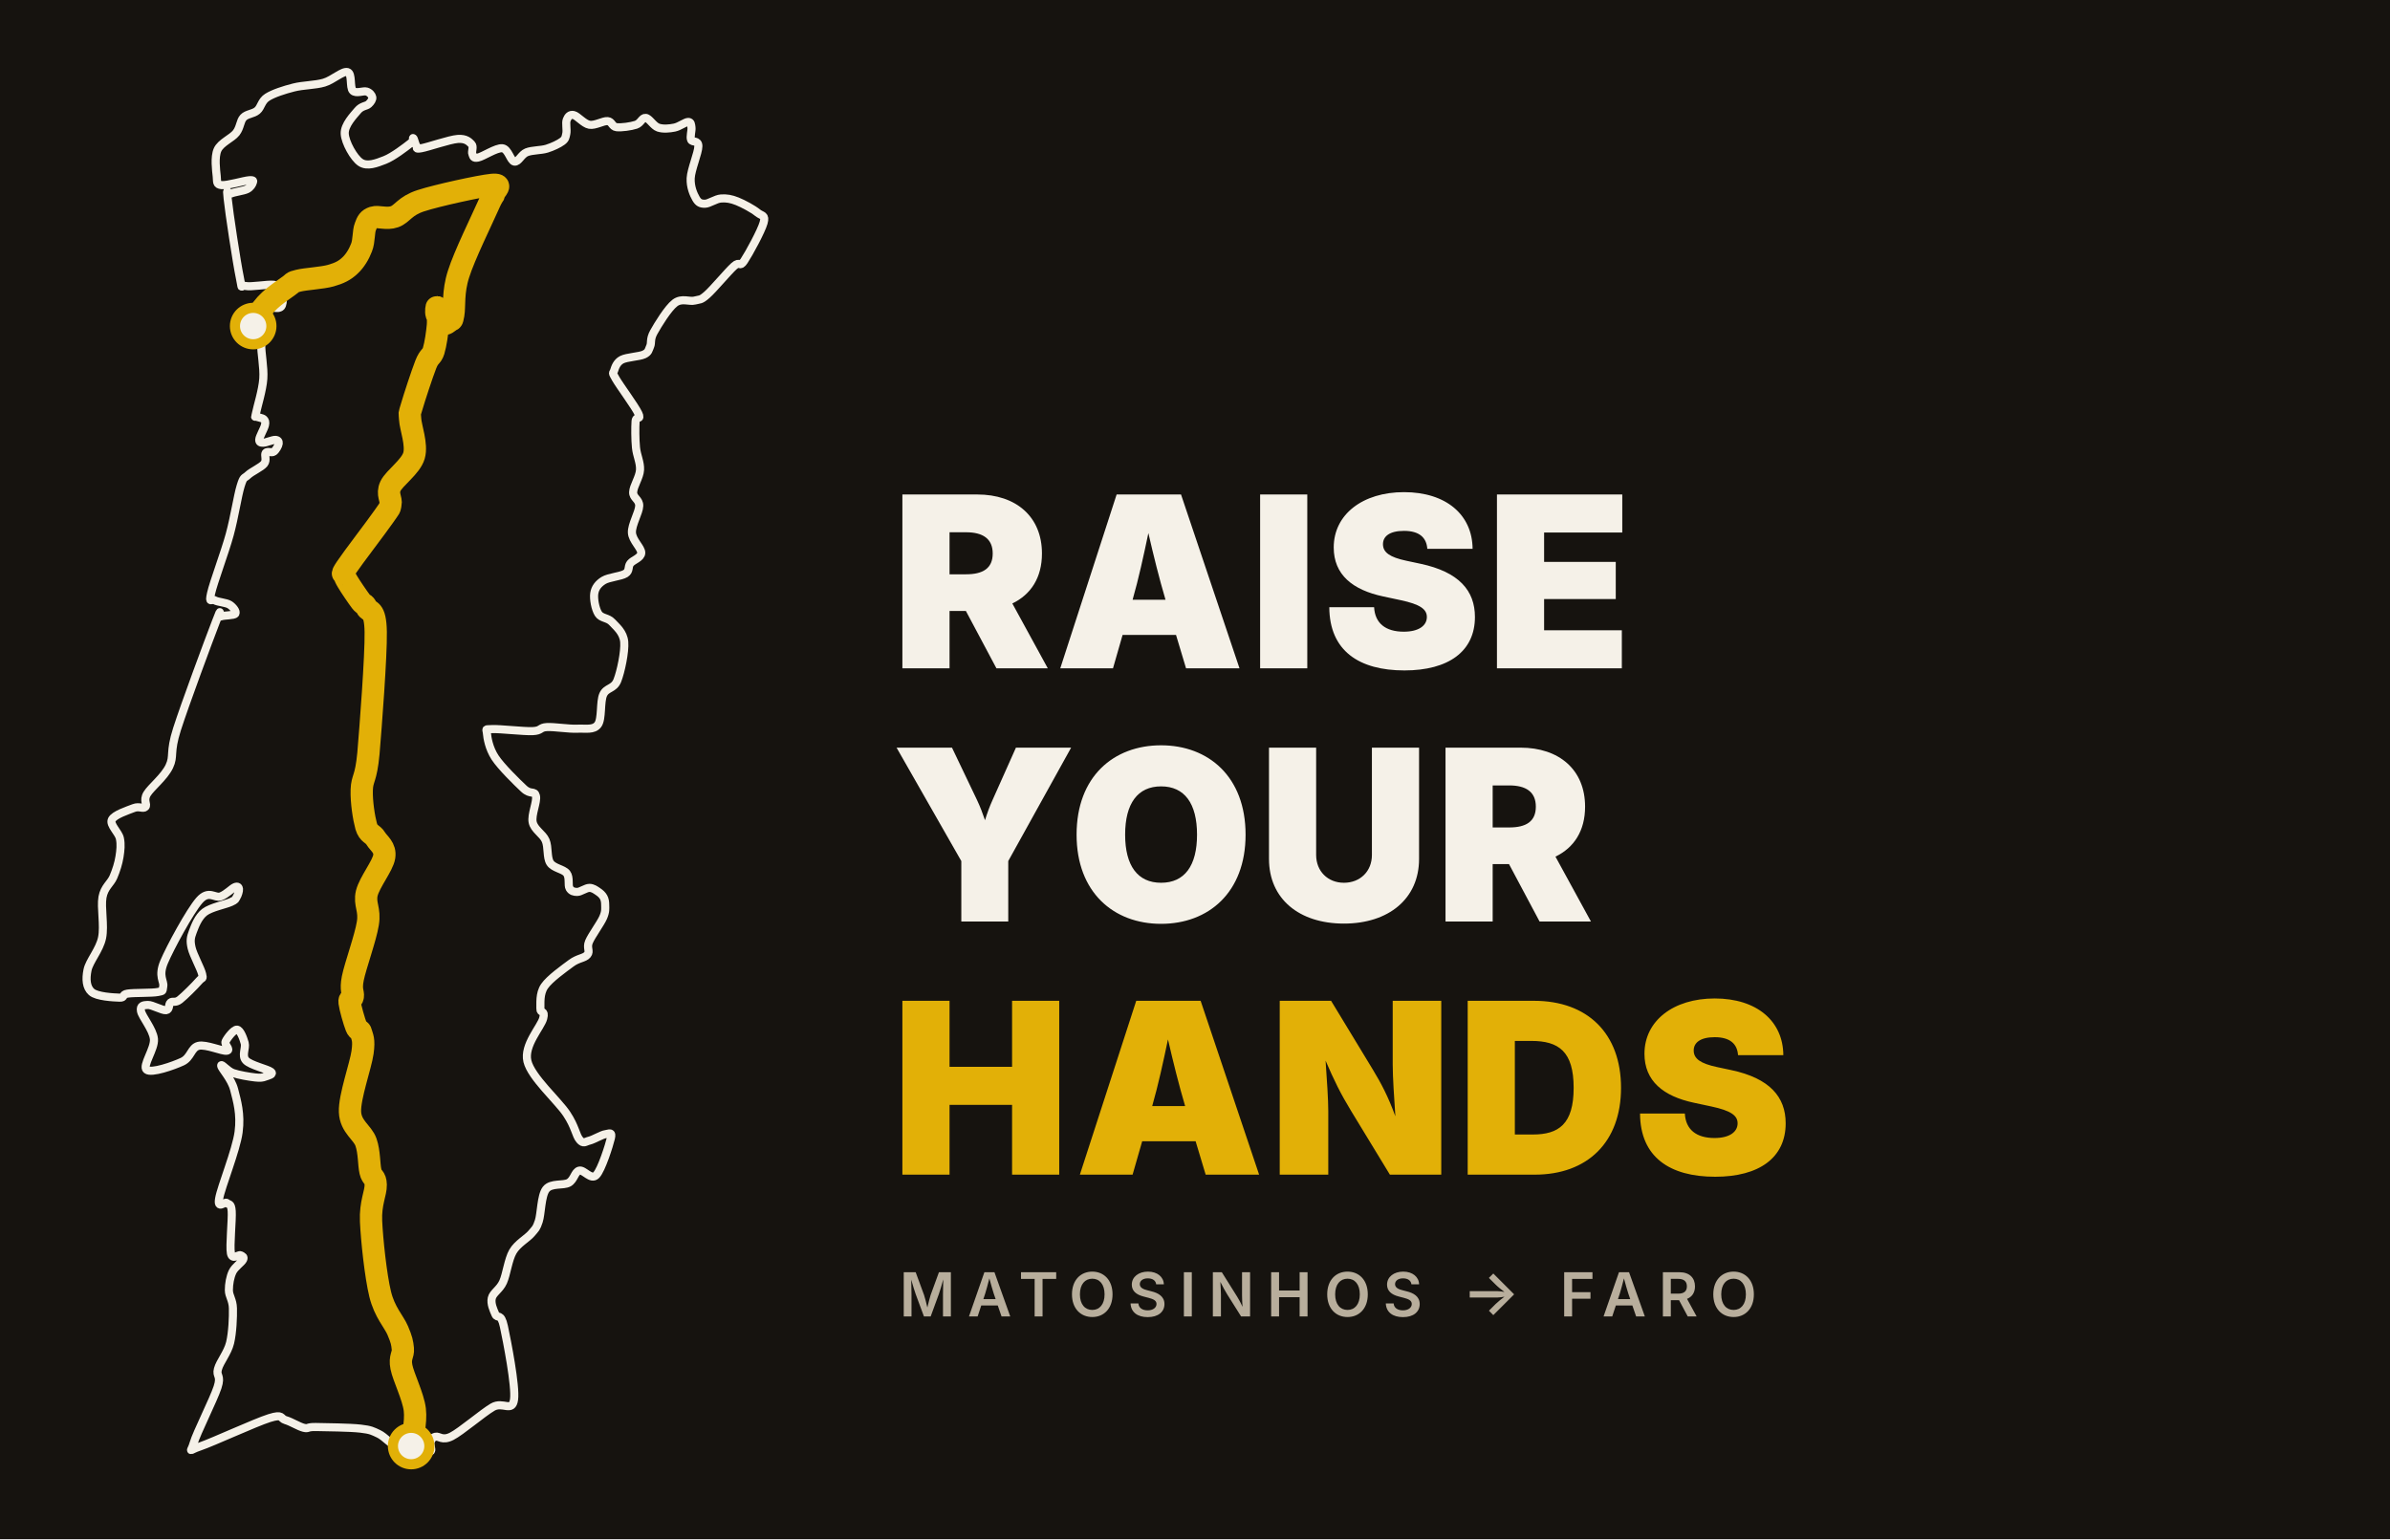
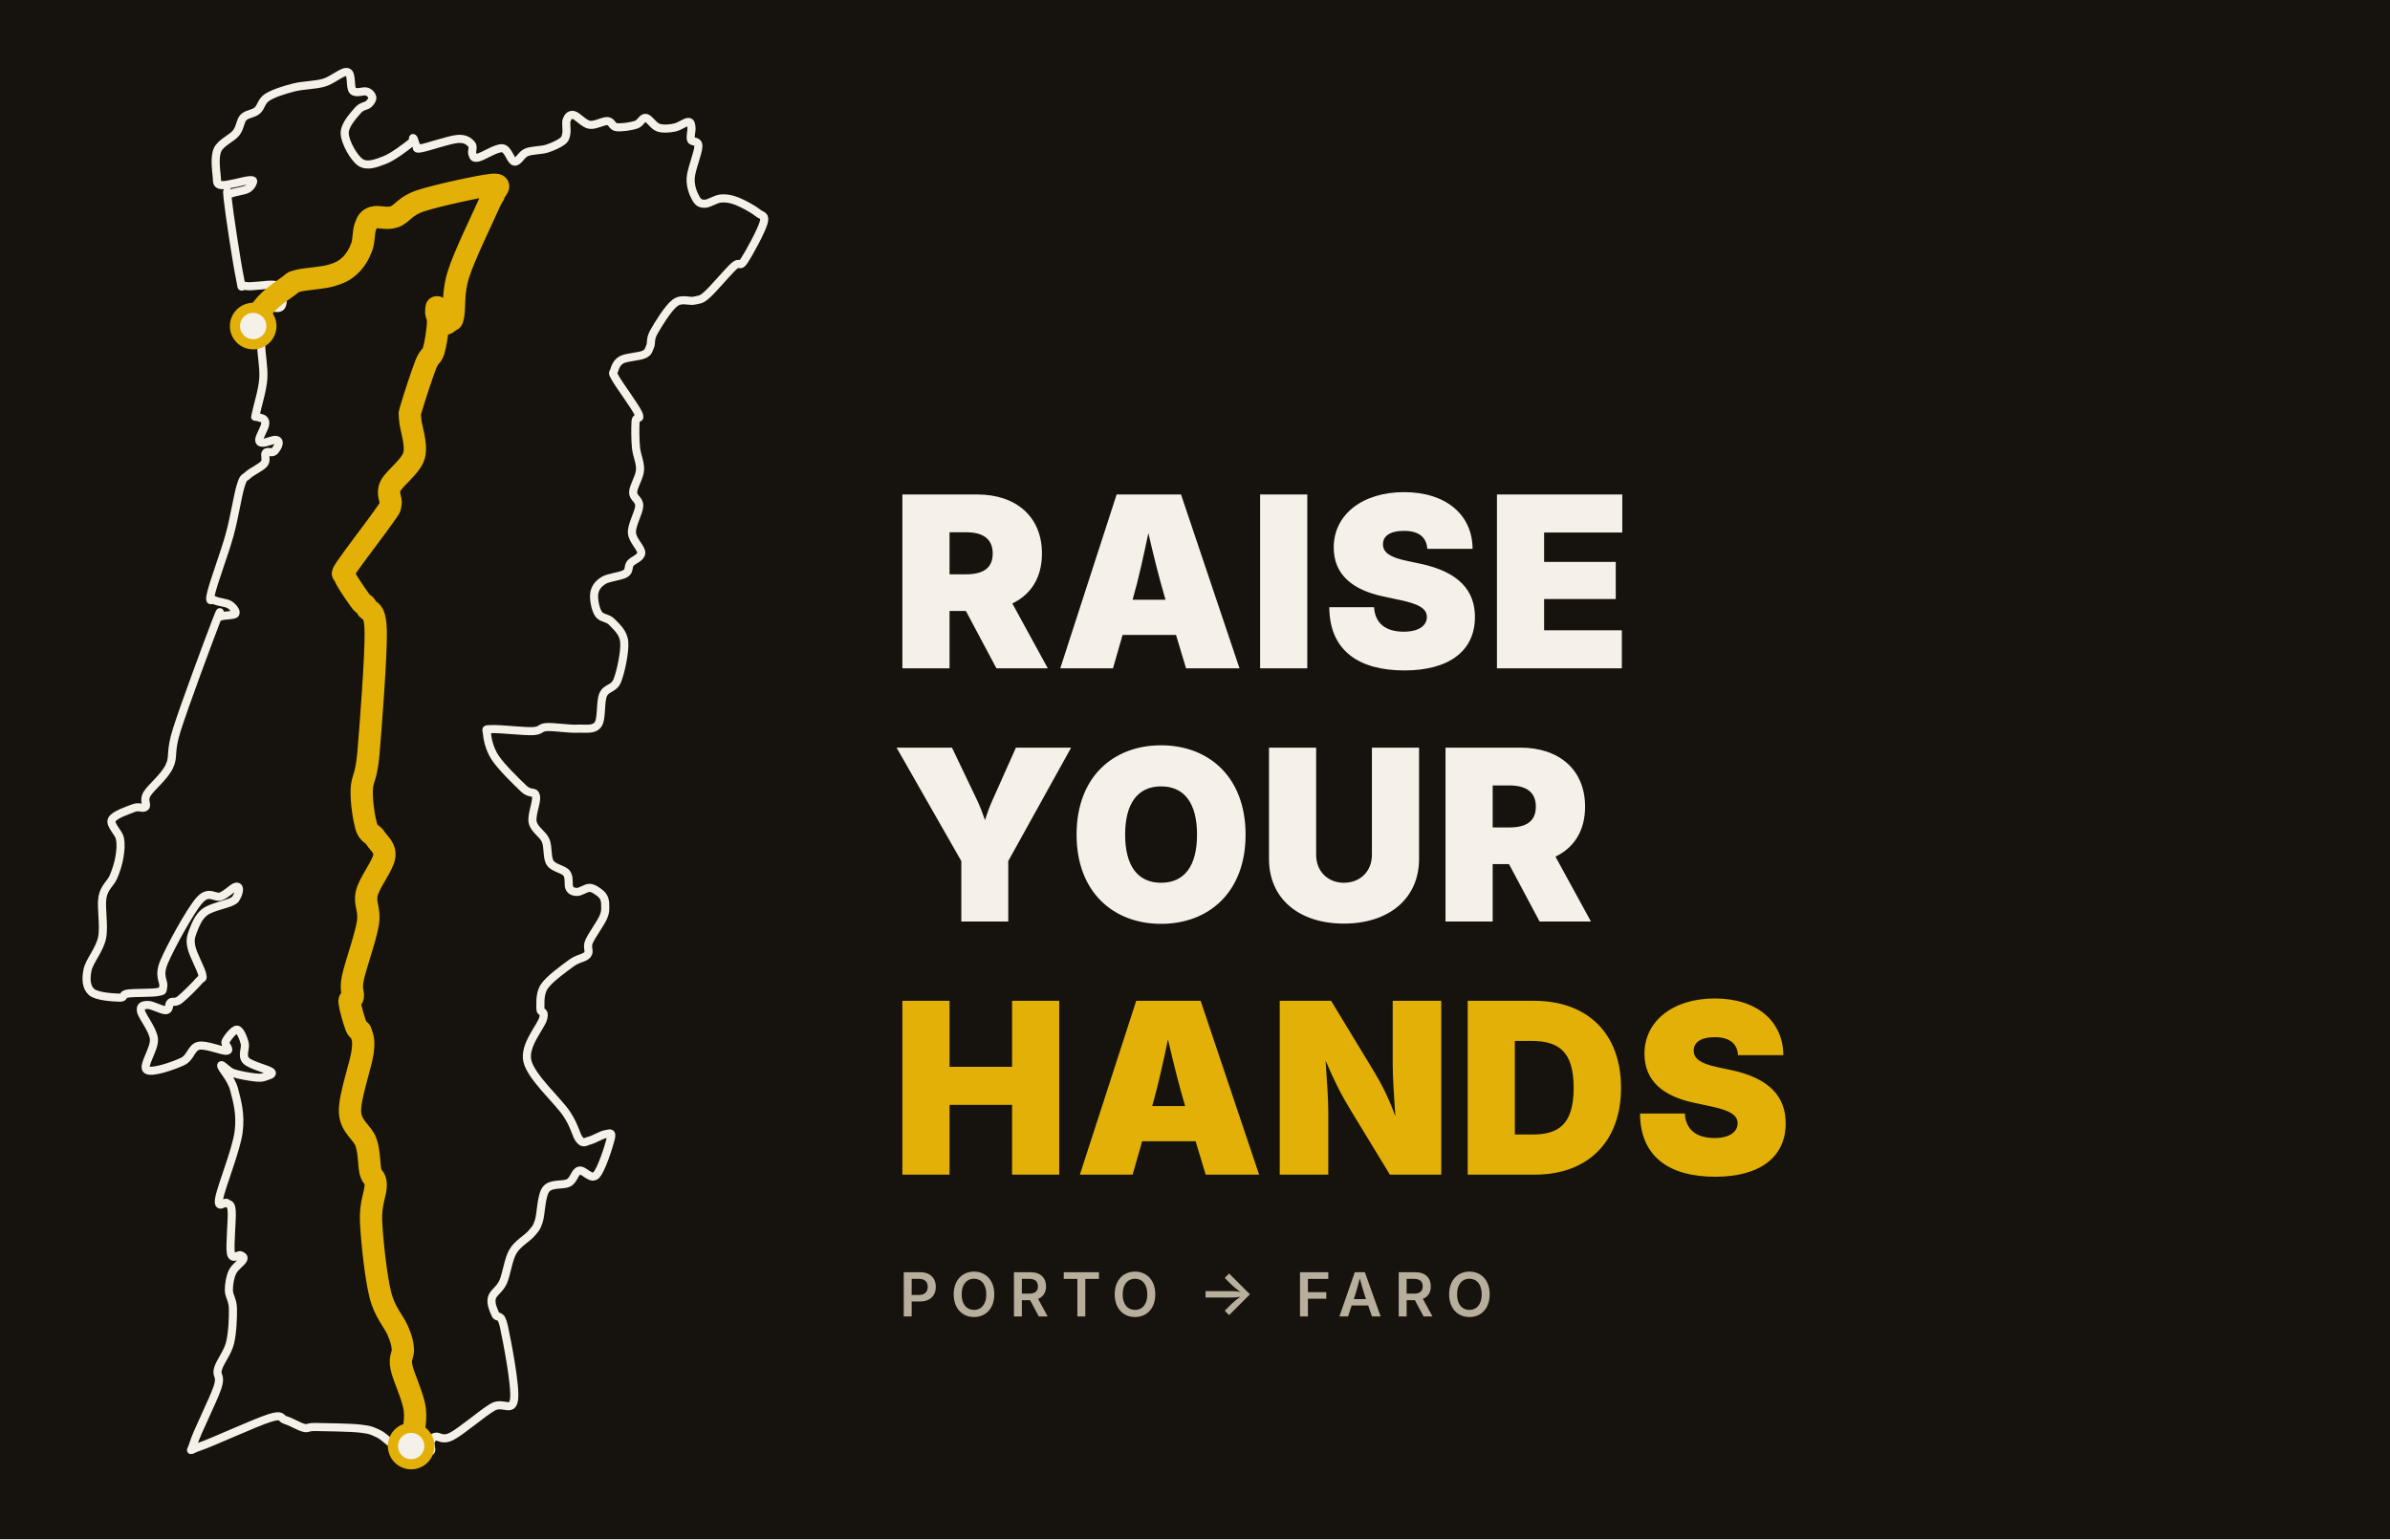
<svg xmlns="http://www.w3.org/2000/svg" viewBox="0 0 1180 760" width="1180" height="760" role="img" aria-label="Raise Your Hands">
  <rect width="1180" height="760" fill="#16130F" />
  <g transform="translate(40 28)">
    <path d="M131.6 7.6 C134.0 8.3 132.6 15.2 134.2 16.8 C135.8 18.4 139.4 16.7 141.0 17.2 C142.6 17.7 143.6 19.0 143.8 20.0 C144.0 21.0 143.2 22.3 142.0 23.4 C140.8 24.5 138.6 24.2 136.6 26.6 C134.6 29.0 130.0 33.7 130.2 38.0 C130.4 42.3 134.7 50.0 138.0 52.2 C141.3 54.4 145.9 52.6 150.0 51.0 C154.1 49.4 160.3 44.6 162.6 42.8 C164.9 41.0 163.5 40.0 164.0 40.2 C164.5 40.4 164.9 43.2 165.6 44.0 C166.3 44.8 164.6 45.8 168.0 45.2 C171.4 44.6 181.9 40.9 186.0 40.6 C190.1 40.3 191.6 42.0 192.8 43.2 C194.0 44.4 192.7 46.9 193.2 48.0 C193.7 49.1 193.5 50.3 196.0 49.8 C198.5 49.3 205.0 44.9 208.0 45.2 C211.0 45.5 212.0 51.5 214.0 51.8 C216.0 52.1 217.3 48.3 220.0 47.2 C222.7 46.1 227.1 46.3 230.0 45.4 C232.9 44.5 236.0 43.0 237.6 41.8 C239.2 40.6 239.2 39.8 239.6 38.0 C240.0 36.2 239.2 32.7 239.8 31.2 C240.4 29.7 241.3 28.4 243.2 28.8 C245.1 29.2 248.2 33.1 251.0 33.6 C253.8 34.1 257.8 31.6 260.0 31.8 C262.2 32.0 262.1 34.5 264.4 34.8 C266.7 35.1 271.6 34.4 274.0 33.6 C276.4 32.8 277.0 30.0 278.8 30.2 C280.6 30.4 282.6 34.2 285.0 35.0 C287.4 35.8 290.5 35.5 293.0 35.0 C295.5 34.5 298.4 32.2 299.8 32.2 C301.2 32.2 301.2 33.5 301.4 35.0 C301.6 36.5 300.6 39.5 301.2 41.0 C301.8 42.5 304.8 41.0 304.8 44.2 C304.8 47.4 301.2 55.7 301.0 60.0 C300.8 64.3 302.4 67.9 303.6 70.0 C304.8 72.1 305.9 72.6 308.0 72.6 C310.1 72.6 313.3 70.2 316.0 70.0 C318.7 69.8 321.0 70.2 324.0 71.4 C327.0 72.6 331.8 75.2 334.0 77.0 C336.2 78.8 338.1 78.0 337.0 82.0 C335.9 86.0 329.8 97.2 327.4 100.8 C325.0 104.4 325.5 100.6 322.4 103.4 C319.3 106.2 312.2 114.8 309.0 117.6 C305.8 120.4 305.6 119.7 303.0 120.4 C300.4 121.1 296.6 119.0 293.2 121.6 C289.8 124.2 284.8 132.4 282.8 136.0 C280.8 139.6 281.8 141.2 281.0 143.0 C280.2 144.8 280.3 145.9 278.0 147.0 C275.7 148.1 269.5 148.3 267.0 149.6 C264.5 150.9 263.7 153.4 263.2 155.0 C262.7 156.6 262.0 155.5 264.0 159.0 C266.0 162.5 273.6 172.7 275.2 176.2 C276.8 179.7 274.0 177.2 273.8 180.0 C273.6 182.8 273.6 189.0 274.0 193.0 C274.4 197.0 276.2 200.3 276.0 204.0 C275.8 207.7 272.7 212.0 272.6 215.0 C272.5 218.0 275.7 218.5 275.6 221.8 C275.5 225.1 271.8 231.1 272.0 235.0 C272.2 238.9 276.7 242.5 276.6 245.0 C276.5 247.5 272.5 248.5 271.2 250.2 C269.9 251.9 271.0 253.8 268.8 255.2 C266.6 256.6 260.6 257.0 258.0 258.6 C255.4 260.2 253.8 262.3 253.4 265.0 C253.0 267.7 253.9 272.6 255.4 275.0 C256.9 277.4 260.1 276.9 262.2 279.2 C264.3 281.5 267.8 284.2 268.2 289.0 C268.6 293.8 266.5 303.7 264.8 308.0 C263.1 312.3 259.4 311.4 257.8 315.0 C256.2 318.6 257.3 327.0 255.2 329.8 C253.1 332.6 249.2 331.6 245.0 331.8 C240.8 332.0 233.7 330.8 230.0 331.0 C226.3 331.2 227.5 332.8 223.0 333.0 C218.5 333.2 206.8 331.8 203.0 332.0 C199.2 332.2 200.2 331.7 200.4 334.0 C200.6 336.3 201.4 341.4 204.4 346.0 C207.4 350.6 215.2 358.2 218.6 361.4 C222.0 364.6 223.9 362.2 224.6 365.0 C225.3 367.8 222.2 374.3 223.0 378.0 C223.8 381.7 228.0 383.7 229.4 387.0 C230.8 390.3 229.9 395.3 231.6 398.0 C233.3 400.7 238.2 401.1 239.8 403.2 C241.4 405.3 240.3 409.1 241.2 410.6 C242.1 412.1 243.4 412.4 245.0 412.4 C246.6 412.4 249.3 410.4 251.0 410.4 C252.7 410.4 254.0 411.4 255.2 412.2 C256.4 413.0 257.4 413.9 258.0 415.0 C258.6 416.1 258.8 417.3 258.8 419.0 C258.8 420.7 259.1 422.0 257.8 425.0 C256.5 428.0 252.1 433.9 250.8 437.0 C249.5 440.1 251.5 441.6 250.0 443.4 C248.5 445.2 245.5 445.0 242.0 447.6 C238.5 450.2 231.3 455.3 228.8 459.0 C226.3 462.7 226.9 467.4 226.8 470.0 C226.7 472.6 229.3 470.5 228.2 474.8 C227.1 479.1 218.5 488.1 220.4 496.0 C222.3 503.9 235.5 515.5 239.8 522.0 C244.1 528.5 244.3 532.6 246.2 534.8 C248.1 537.0 248.9 535.7 251.0 535.2 C253.1 534.7 257.2 532.2 259.0 532.0 C260.8 531.8 262.4 530.6 261.6 534.0 C260.8 537.4 257.0 549.5 254.4 552.2 C251.8 554.9 248.3 549.4 246.0 550.0 C243.7 550.6 243.5 554.5 240.8 556.0 C238.1 557.5 232.1 556.0 229.6 559.2 C227.1 562.4 227.2 571.4 226.0 575.0 C224.8 578.6 224.5 578.5 222.4 581.0 C220.3 583.5 215.5 586.0 213.2 590.0 C210.9 594.0 210.1 601.2 208.4 605.0 C206.7 608.8 203.4 610.3 202.8 613.0 C202.2 615.7 203.6 618.7 204.6 621.0 C205.6 623.3 207.3 620.0 208.8 627.0 C210.3 634.0 214.7 656.4 213.8 663.0 C212.9 669.6 208.3 663.8 203.2 666.8 C198.1 669.8 187.7 678.8 183.0 681.2 C178.3 683.6 176.7 680.9 175.0 681.4 C173.3 681.9 173.0 682.8 172.6 684.0 C172.2 685.2 173.3 687.8 172.8 688.4 C172.3 689.0 170.4 688.6 169.6 687.4 C168.8 686.2 168.6 682.5 167.8 681.0 C167.0 679.5 166.1 678.8 165.0 678.6 C163.9 678.4 162.5 678.8 161.0 680.0 C159.5 681.2 158.1 685.8 155.8 685.8 C153.5 685.8 150.0 681.4 147.0 680.0 C144.0 678.6 143.2 678.0 138.0 677.4 C132.8 676.8 120.7 676.7 116.0 676.6 C111.3 676.5 112.5 677.6 110.0 677.0 C107.5 676.4 103.8 674.0 101.0 673.2 C98.2 672.4 100.0 670.0 93.0 672.2 C86.0 674.4 65.0 684.1 58.8 686.2 C52.6 688.3 54.2 689.5 55.6 684.6 C57.0 679.7 65.4 663.1 67.4 657.0 C69.4 650.9 66.6 651.7 67.6 648.0 C68.6 644.3 72.4 640.0 73.6 635.0 C74.8 630.0 75.1 622.3 75.0 618.0 C74.9 613.7 73.0 612.0 73.0 609.0 C73.0 606.0 73.6 602.5 74.8 600.0 C76.0 597.5 79.3 595.4 80.0 594.0 C80.7 592.6 79.8 592.3 78.8 591.8 C77.8 591.3 74.7 594.4 74.0 590.8 C73.3 587.2 74.7 574.1 74.4 570.0 C74.1 565.9 73.0 567.0 72.0 566.0 C71.0 565.0 67.2 569.6 68.2 563.8 C69.2 558.0 76.6 540.0 77.8 531.0 C79.0 522.0 77.0 515.5 75.6 510.0 C74.2 504.5 69.3 499.6 69.2 498.2 C69.1 496.8 72.2 500.8 75.0 501.8 C77.8 502.8 83.3 503.7 86.0 504.0 C88.7 504.3 89.7 504.1 91.0 503.6 C92.3 503.1 95.4 502.5 93.8 501.2 C92.2 499.9 83.6 498.0 81.4 495.6 C79.2 493.2 81.5 489.5 80.8 487.0 C80.1 484.5 78.6 480.5 77.0 480.4 C75.4 480.3 72.2 484.5 71.4 486.2 C70.6 487.9 74.2 490.4 72.0 490.8 C69.8 491.2 61.7 487.5 58.0 488.4 C54.3 489.3 54.3 494.2 50.0 496.2 C45.7 498.2 34.7 502.1 32.4 500.2 C30.1 498.3 36.5 489.8 36.0 485.0 C35.5 480.2 30.1 474.0 29.6 471.2 C29.1 468.4 30.9 468.3 33.0 468.2 C35.1 468.1 40.1 471.0 42.0 470.8 C43.9 470.6 43.1 467.9 44.2 467.0 C45.3 466.1 46.5 467.4 48.8 465.6 C51.1 463.8 56.4 458.5 58.2 456.4 C60.0 454.3 60.4 455.7 59.8 453.0 C59.2 450.3 55.4 443.5 54.6 440.0 C53.8 436.5 54.1 434.9 55.2 432.0 C56.3 429.1 57.9 424.8 61.0 422.4 C64.1 420.0 71.4 418.6 74.0 417.4 C76.6 416.2 76.1 416.1 76.8 415.0 C77.5 413.9 78.1 411.8 78.0 411.0 C77.9 410.2 77.5 409.4 76.0 410.0 C74.5 410.6 71.9 413.5 69.0 414.6 C66.1 415.7 63.1 411.2 58.4 416.6 C53.7 422.0 44.0 439.9 41.0 447.0 C38.0 454.1 41.1 456.5 40.6 459.0 C40.1 461.5 40.9 461.2 38.0 461.8 C35.1 462.4 26.2 462.1 23.0 462.6 C19.8 463.1 22.0 464.7 19.0 464.6 C16.0 464.5 7.8 464.1 5.2 461.8 C2.6 459.5 2.3 455.5 3.2 451.0 C4.1 446.5 9.2 441.0 10.4 435.0 C11.6 429.0 9.7 420.0 10.6 415.0 C11.5 410.0 14.6 408.3 16.0 405.0 C17.4 401.7 18.5 398.2 19.0 395.0 C19.5 391.8 19.8 389.0 19.2 386.0 C18.6 383.0 14.1 379.3 15.2 376.8 C16.3 374.3 23.2 372.1 26.0 371.0 C28.8 369.9 30.7 371.6 31.8 370.4 C32.9 369.2 30.6 367.3 32.6 364.0 C34.6 360.7 41.1 355.7 43.6 350.4 C46.1 345.1 43.6 343.9 47.4 332.0 C51.2 320.1 63.0 288.3 66.6 279.0 C70.2 269.7 67.4 277.1 69.0 276.4 C70.6 275.7 75.5 276.0 76.2 275.0 C76.9 274.0 75.1 271.7 73.4 270.6 C71.7 269.5 67.5 269.3 66.0 268.4 C64.5 267.5 63.0 270.4 64.2 265.0 C65.4 259.6 71.0 244.8 73.4 236.0 C75.8 227.2 77.3 216.9 78.8 212.0 C80.3 207.1 80.5 208.4 82.4 206.6 C84.3 204.8 88.9 202.8 90.4 201.0 C91.9 199.2 90.4 196.6 91.2 195.6 C92.0 194.6 94.1 195.8 95.2 195.0 C96.3 194.2 97.5 192.0 97.6 191.0 C97.7 190.0 97.3 189.3 96.0 189.2 C94.7 189.1 91.3 190.6 90.0 190.6 C88.7 190.6 87.9 190.4 88.0 189.0 C88.1 187.6 90.4 183.7 90.8 182.0 C91.2 180.3 90.9 179.7 90.2 179.0 C89.5 178.3 87.0 178.1 86.4 177.6 C85.8 177.1 85.8 179.1 86.4 176.0 C87.0 172.9 89.6 164.7 90.0 159.0 C90.4 153.3 88.8 146.0 89.0 142.0 C89.2 138.0 91.1 137.0 91.2 135.0 C91.3 133.0 90.8 131.3 89.6 130.2 C88.4 129.1 85.1 129.2 84.0 128.6 C82.9 128.0 82.1 128.2 83.2 126.8 C84.3 125.4 88.8 120.7 90.8 120.2 C92.8 119.7 93.7 123.3 95.0 123.8 C96.3 124.3 98.1 124.2 98.8 123.4 C99.5 122.6 99.9 120.2 99.4 119.0 C98.9 117.8 95.8 117.0 95.8 116.4 C95.8 115.8 99.3 115.8 99.2 115.2 C99.1 114.6 98.0 112.9 95.0 112.6 C92.0 112.3 84.0 113.8 81.2 113.2 C78.4 112.6 79.9 116.2 78.4 109.0 C76.9 101.8 73.1 76.9 72.4 70.0 C71.7 63.1 72.4 68.4 74.0 67.6 C75.6 66.8 80.2 66.3 82.0 65.4 C83.8 64.5 84.6 62.9 84.8 62.2 C85.0 61.5 85.6 60.8 83.0 61.0 C80.4 61.2 72.1 63.7 69.4 63.4 C66.7 63.1 67.3 61.9 67.0 59.0 C66.7 56.1 65.8 49.6 67.4 46.0 C69.0 42.4 74.5 40.3 76.6 37.6 C78.7 34.9 78.5 31.8 80.2 30.0 C81.9 28.2 85.0 28.3 87.0 26.6 C89.0 24.9 89.0 21.9 92.0 20.0 C95.0 18.1 100.3 16.4 105.0 15.2 C109.7 14.0 115.6 14.1 120.0 12.8 C124.4 11.5 129.2 6.9 131.6 7.6 Z" fill="none" stroke="#F5F1E8" stroke-width="4" stroke-linejoin="round" />
    <path d="M85.0 133.0 C85.3 132.2 85.6 130.1 87.0 128.0 C88.3 125.9 90.5 122.8 93.1 120.4 C95.7 117.9 100.1 114.9 102.5 113.2 C104.9 111.6 103.8 111.4 107.3 110.6 C110.8 109.7 119.1 109.3 123.3 108.1 C127.6 106.9 130.3 105.5 132.8 103.1 C135.3 100.8 137.3 97.4 138.5 94.2 C139.8 91.0 139.4 86.3 140.4 83.9 C141.3 81.4 141.9 80.2 144.3 79.4 C146.7 78.6 150.9 80.4 154.8 79.0 C158.7 77.6 159.8 73.7 167.8 71.1 C175.8 68.5 196.8 63.9 202.8 63.3 C208.9 62.7 204.3 65.8 204.0 67.5 C203.7 69.2 203.9 67.0 201.0 73.6 C198.1 80.2 189.2 98.3 186.4 107.3 C183.5 116.2 184.5 123.4 183.8 127.3 C183.1 131.1 183.2 129.5 182.3 130.3 C181.5 131.0 179.9 132.4 178.8 131.9 C177.7 131.4 176.2 128.6 175.6 127.3 C175.1 125.9 175.6 122.9 175.7 123.8 C175.8 124.7 176.5 129.1 176.2 132.7 C175.9 136.2 175.1 141.9 174.1 145.2 C173.1 148.4 172.0 147.4 170.2 152.0 C168.4 156.6 164.5 168.5 163.2 173.0 C161.9 177.5 162.3 175.0 162.5 179.0 C162.7 183.0 166.0 191.5 164.4 197.0 C162.8 202.5 154.7 208.0 152.8 212.0 C150.9 216.0 153.4 218.5 152.8 221.0 C152.2 223.5 153.1 221.8 149.5 227.0 C145.9 232.2 134.2 247.4 131.0 252.2 C127.8 257.0 130.1 254.6 130.2 255.8 C130.3 257.0 130.4 257.2 131.7 259.4 C133.0 261.6 136.6 266.9 138.2 269.0 C139.8 271.1 139.8 269.5 141.0 272.0 C142.2 274.5 145.3 272.0 145.5 284.0 C145.7 296.0 143.0 331.0 141.9 344.0 C140.7 357.0 138.8 356.0 138.6 362.0 C138.4 368.0 139.7 376.0 140.8 380.0 C142.0 384.0 144.0 383.5 145.5 386.0 C147.0 388.5 150.4 390.5 149.7 395.0 C149.0 399.5 142.5 407.5 141.1 413.0 C139.8 418.5 142.8 421.0 141.6 428.0 C140.5 435.0 135.4 449.0 134.2 455.0 C133.0 461.0 134.5 462.0 134.2 464.0 C133.9 466.0 132.3 464.5 132.6 467.0 C132.9 469.5 134.9 476.5 135.9 479.0 C136.9 481.5 137.8 479.9 138.3 482.0 C138.8 484.1 139.9 485.1 139.0 491.6 C138.1 498.1 132.5 513.6 132.8 521.0 C133.1 528.4 139.0 531.1 140.7 536.0 C142.4 540.9 142.1 546.9 142.9 550.4 C143.7 553.9 145.4 552.9 145.5 557.0 C145.6 561.1 142.8 566.0 143.2 575.0 C143.6 584.0 145.5 602.0 147.7 611.0 C149.9 620.0 154.5 624.5 156.4 629.0 C158.3 633.5 158.6 635.0 158.9 638.0 C159.2 641.0 157.2 642.0 158.2 647.0 C159.2 652.0 164.0 661.5 164.8 668.0 C165.6 674.5 163.3 683.0 163.0 686.0" fill="none" stroke="#E2B007" stroke-width="11" stroke-linecap="round" stroke-linejoin="round" />
    <circle cx="85.0" cy="133.0" r="9" fill="#F5F1E8" stroke="#E2B007" stroke-width="5.0" />
    <circle cx="163.0" cy="686.0" r="9" fill="#F5F1E8" stroke="#E2B007" stroke-width="5.0" />
  </g>
  <g font-family="Montserrat, 'Inter', Arial, sans-serif" fill="#F5F1E8" font-weight="900" font-size="118" letter-spacing="2">
    <text x="440" y="330">RAISE</text>
    <text x="440" y="455">YOUR</text>
    <text x="440" y="580" fill="#E2B007">HANDS</text>
  </g>
-   <text x="444" y="650" font-family="Montserrat, 'Inter', Arial, sans-serif" font-size="30" font-weight="600" letter-spacing="6" fill="#B8AE9C">MATOSINHOS → FARO</text>
+   <text x="444" y="650" font-family="Montserrat, 'Inter', Arial, sans-serif" font-size="30" font-weight="600" letter-spacing="6" fill="#B8AE9C">PORTO → FARO</text>
</svg>
